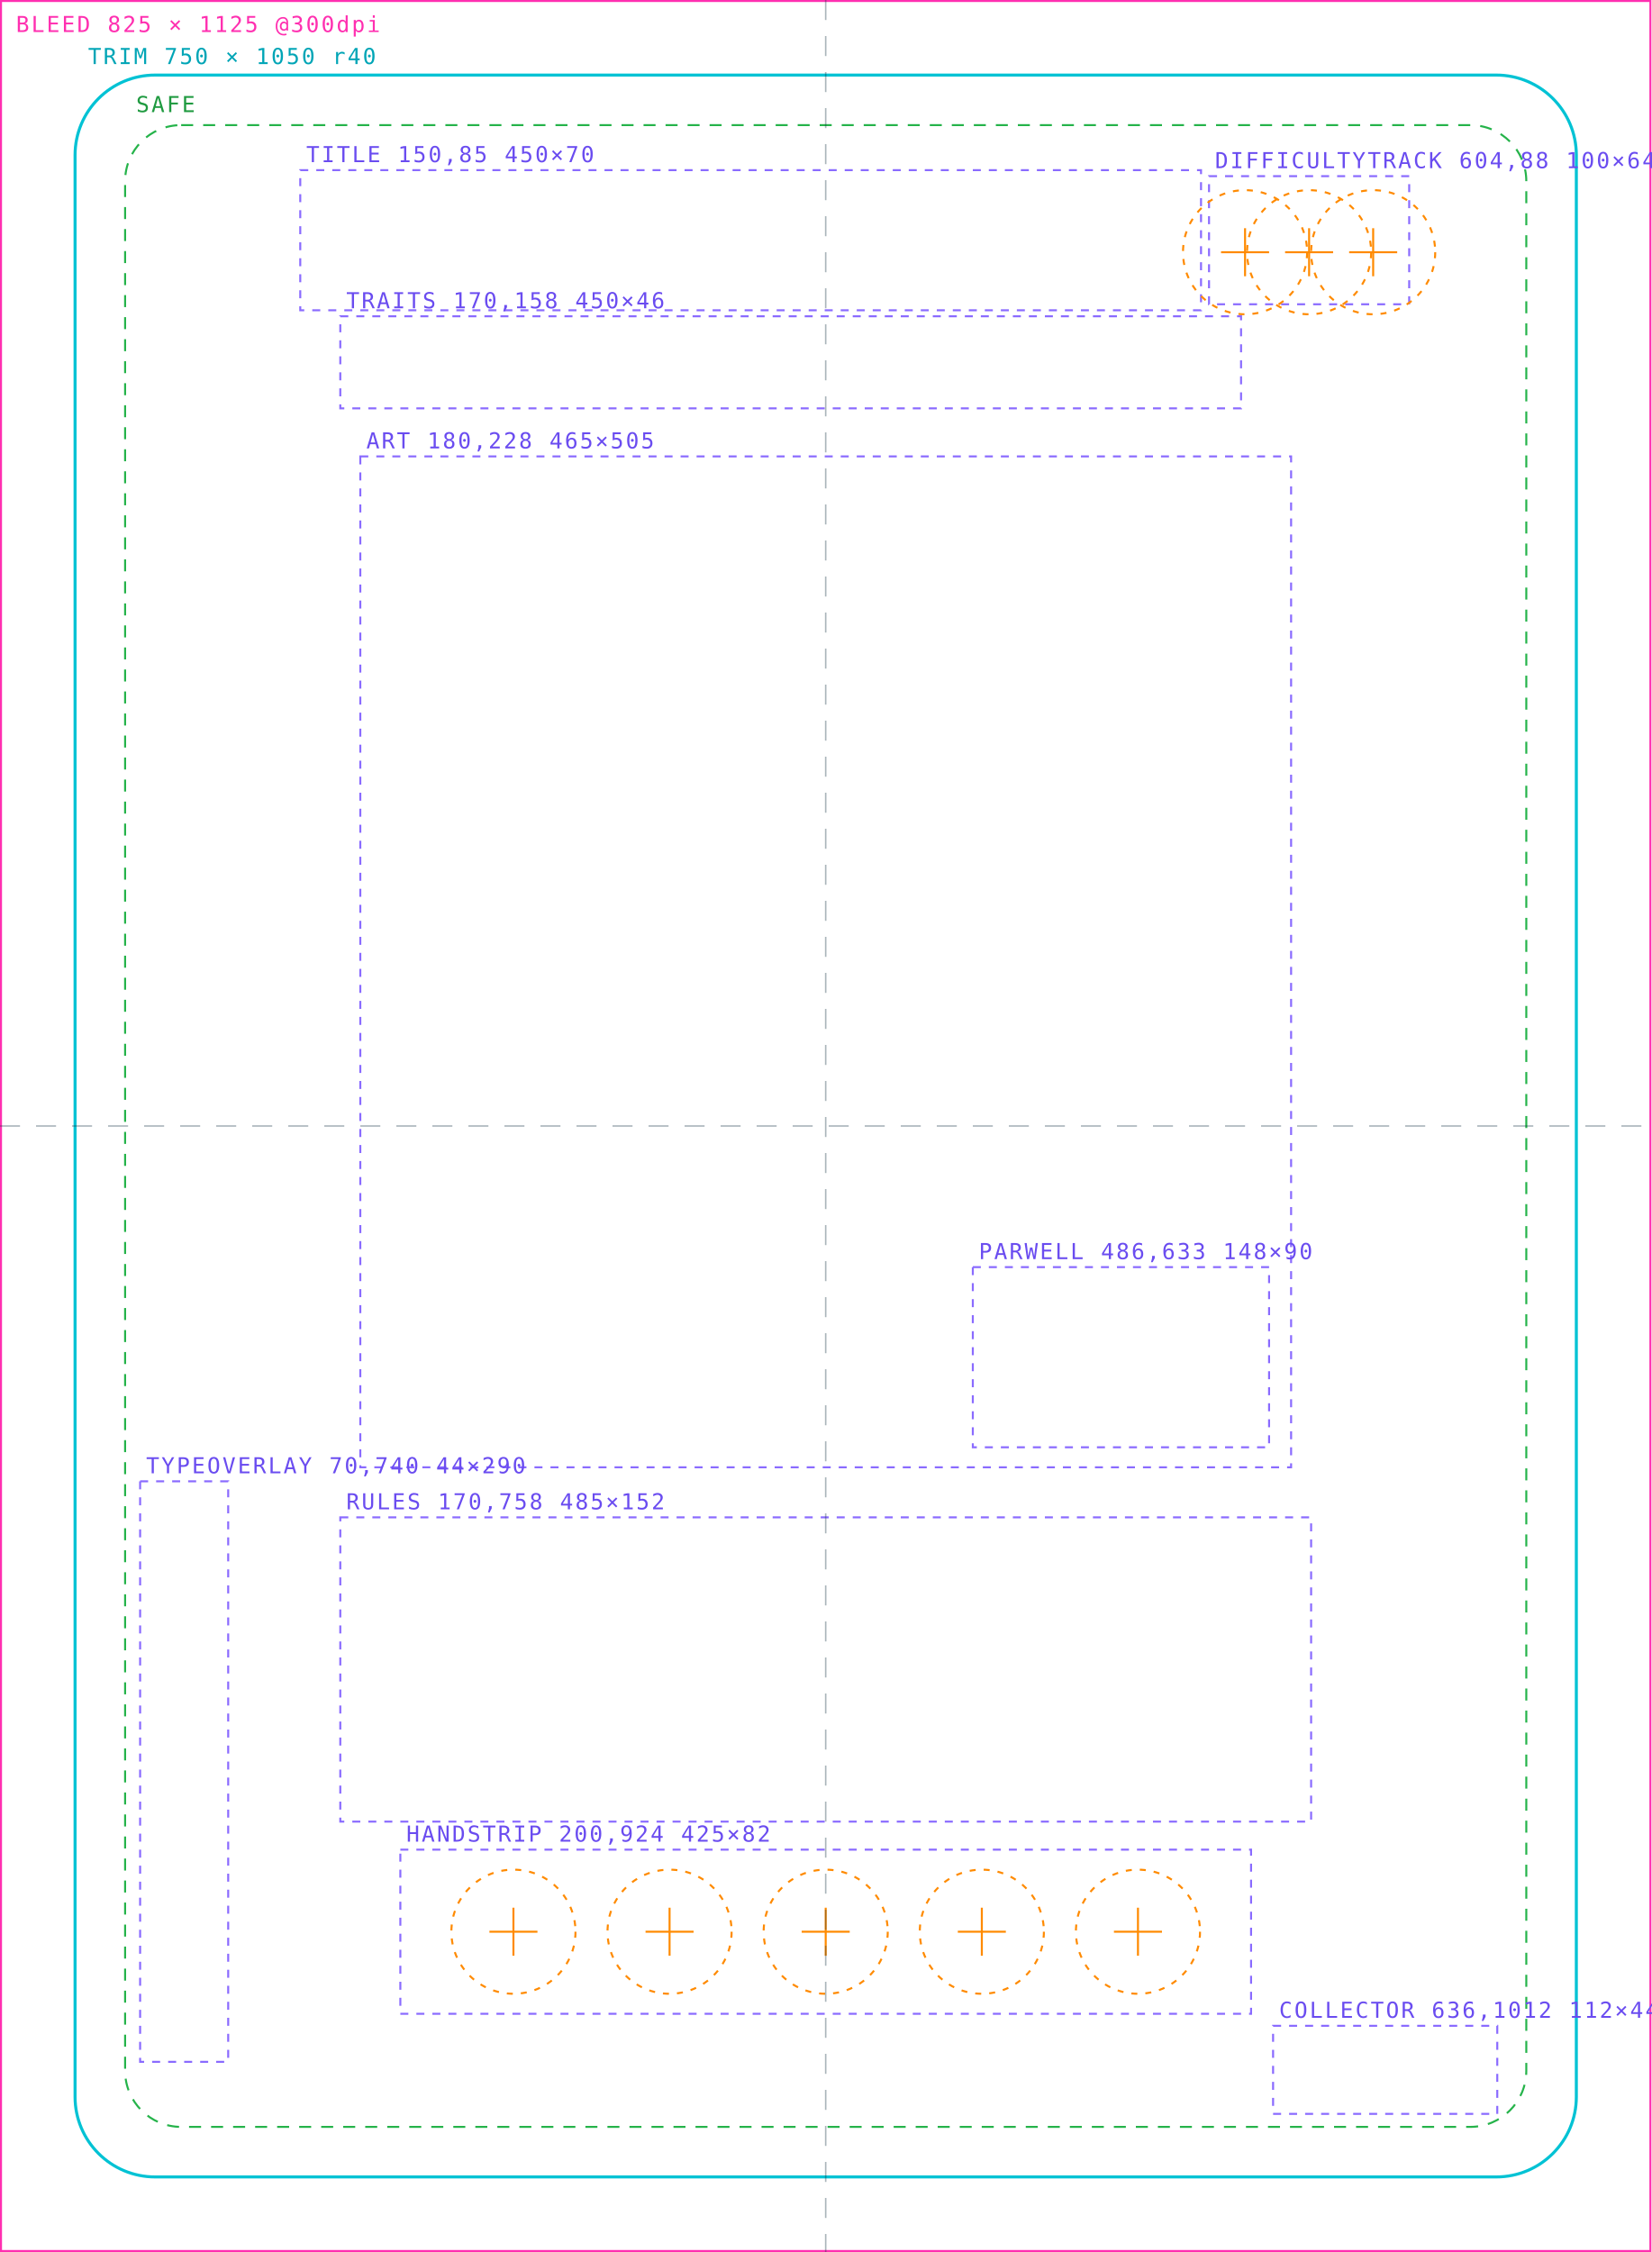
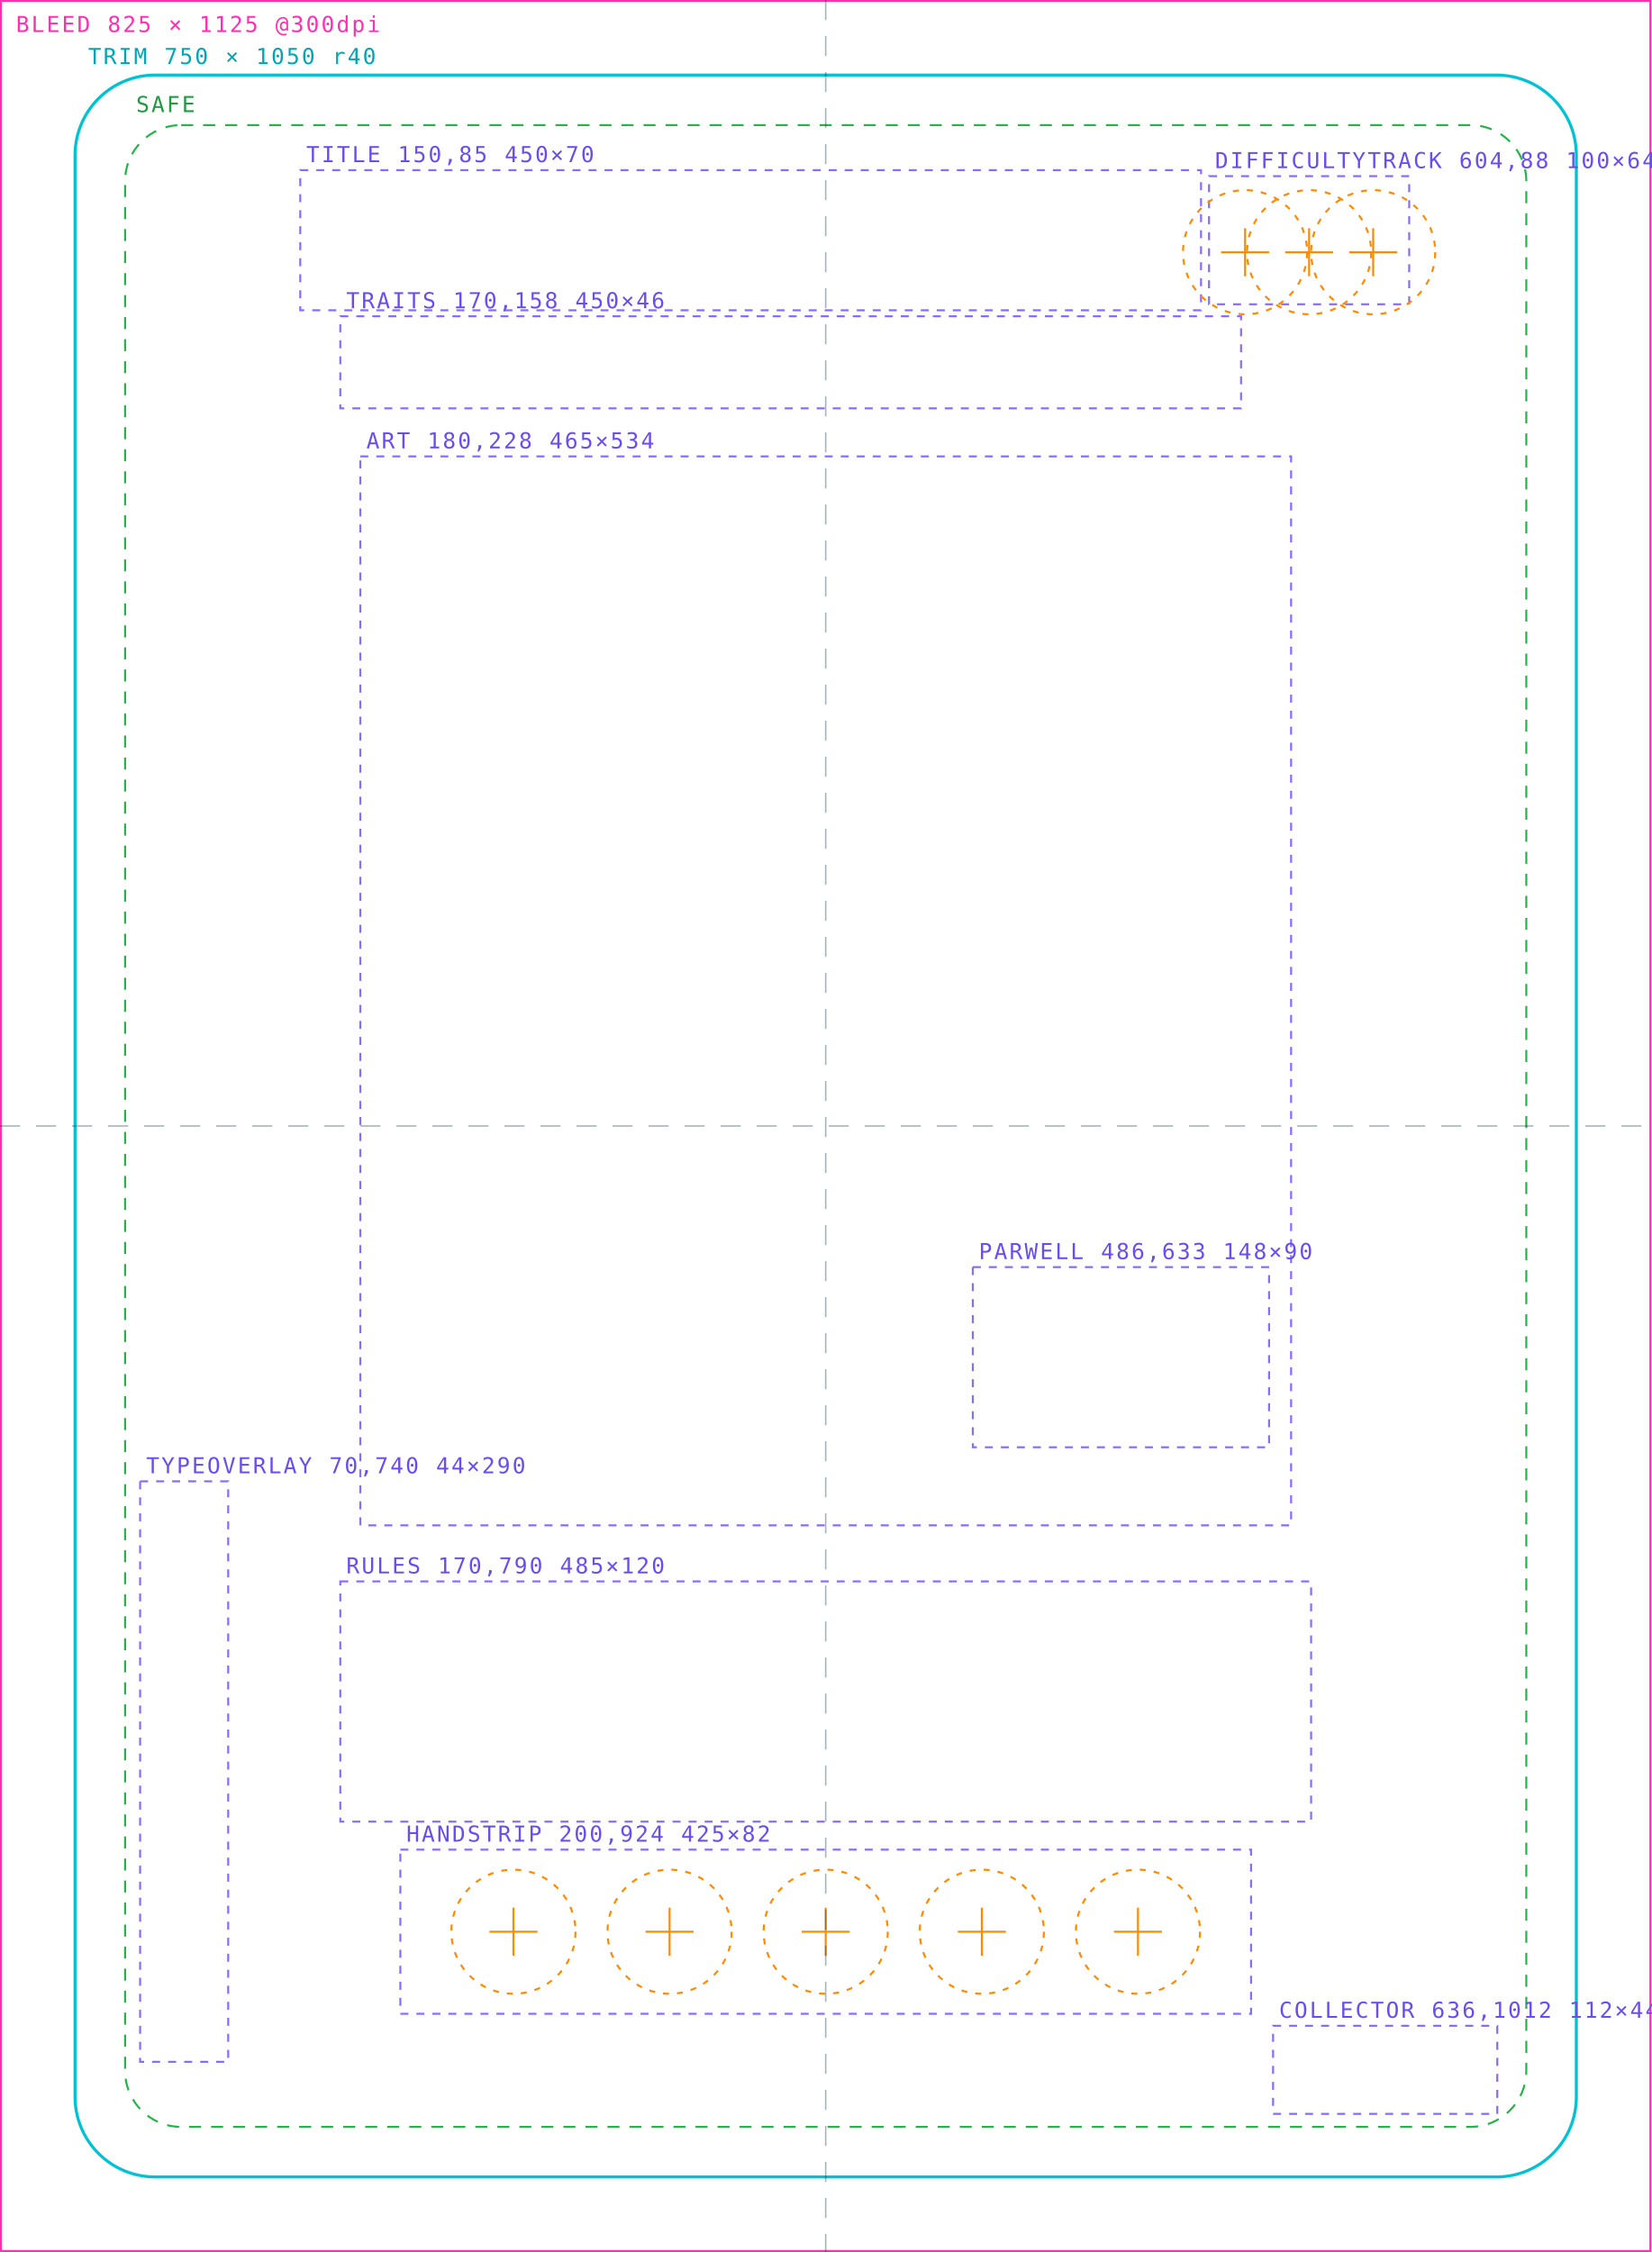
<svg xmlns="http://www.w3.org/2000/svg" width="825" height="1125" viewBox="0 0 825 1125">
  <g id="guides" data-printing="false" font-family="ui-monospace,Menlo,monospace" font-size="11" letter-spacing="1">
    <rect x="0.5" y="0.5" width="824" height="1124" fill="none" stroke="#ff2fb0" stroke-width="1" />
    <text x="8" y="16" fill="#ff2fb0">BLEED 825 × 1125 @300dpi</text>
    <path d="M77.5,37.5 H747.5 A40,40 0 0 1 787.5,77.5 V1047.5 A40,40 0 0 1 747.5,1087.5 H77.5 A40,40 0 0 1 37.5,1047.5 V77.5 A40,40 0 0 1 77.5,37.5 Z" fill="none" stroke="#00c2d4" stroke-width="1.5" />
    <text x="44" y="32" fill="#00a5b6">TRIM 750 × 1050 r40</text>
    <path d="M90.5,62.5 H734.5 A28,28 0 0 1 762.5,90.5 V1034.5 A28,28 0 0 1 734.5,1062.5 H90.5 A28,28 0 0 1 62.5,1034.5 V90.5 A28,28 0 0 1 90.5,62.5 Z" fill="none" stroke="#25b34a" stroke-width="1" stroke-dasharray="6 5" />
    <text x="68" y="56" fill="#1f9a40">SAFE</text>
    <g stroke="#8a6bff" stroke-width="1" stroke-dasharray="4 4" fill="none">
      <rect x="150" y="85" width="450" height="70" />
      <rect x="170" y="158" width="450" height="46" />
-       <rect x="170" y="758" width="485" height="152" />
+       <rect x="170" y="790" width="485" height="120" />
      <rect x="70" y="740" width="44" height="290" />
      <rect x="636" y="1012" width="112" height="44" />
-       <rect x="180" y="228" width="465" height="505" />
+       <rect x="180" y="228" width="465" height="534" />
      <rect x="200" y="924" width="425" height="82" />
      <rect x="604" y="88" width="100" height="64" />
      <rect x="486" y="633" width="148" height="90" />
    </g>
    <g fill="#6a4cf0">
      <text x="153" y="81">TITLE 150,85 450×70</text>
      <text x="173" y="154">TRAITS 170,158 450×46</text>
-       <text x="173" y="754">RULES 170,758 485×152</text>
+       <text x="173" y="786">RULES 170,790 485×120</text>
      <text x="73" y="736">TYPEOVERLAY 70,740 44×290</text>
      <text x="639" y="1008">COLLECTOR 636,1012 112×44</text>
-       <text x="183" y="224">ART 180,228 465×505</text>
+       <text x="183" y="224">ART 180,228 465×534</text>
      <text x="203" y="920">HANDSTRIP 200,924 425×82</text>
      <text x="607" y="84">DIFFICULTYTRACK 604,88 100×64</text>
      <text x="489" y="629">PARWELL 486,633 148×90</text>
    </g>
    <g stroke="#ff8a00" stroke-width="1" fill="none">
      <path d="M244.5,965 H268.5 M256.5,953 V977" />
      <circle cx="256.5" cy="965" r="31" stroke-dasharray="3 4" />
      <path d="M322.5,965 H346.5 M334.5,953 V977" />
      <circle cx="334.5" cy="965" r="31" stroke-dasharray="3 4" />
      <path d="M400.5,965 H424.5 M412.5,953 V977" />
      <circle cx="412.5" cy="965" r="31" stroke-dasharray="3 4" />
      <path d="M478.5,965 H502.5 M490.5,953 V977" />
      <circle cx="490.5" cy="965" r="31" stroke-dasharray="3 4" />
      <path d="M556.5,965 H580.5 M568.5,953 V977" />
      <circle cx="568.5" cy="965" r="31" stroke-dasharray="3 4" />
      <path d="M610,126 H634 M622,114 V138" />
      <circle cx="622" cy="126" r="31" stroke-dasharray="3 4" />
      <path d="M642,126 H666 M654,114 V138" />
      <circle cx="654" cy="126" r="31" stroke-dasharray="3 4" />
      <path d="M674,126 H698 M686,114 V138" />
      <circle cx="686" cy="126" r="31" stroke-dasharray="3 4" />
    </g>
    <g stroke="#0f2f3d" stroke-opacity="0.35" stroke-width="0.75" stroke-dasharray="10 8">
      <path d="M412.5,0 V1125 M0,562.5 H825" />
    </g>
  </g>
</svg>
